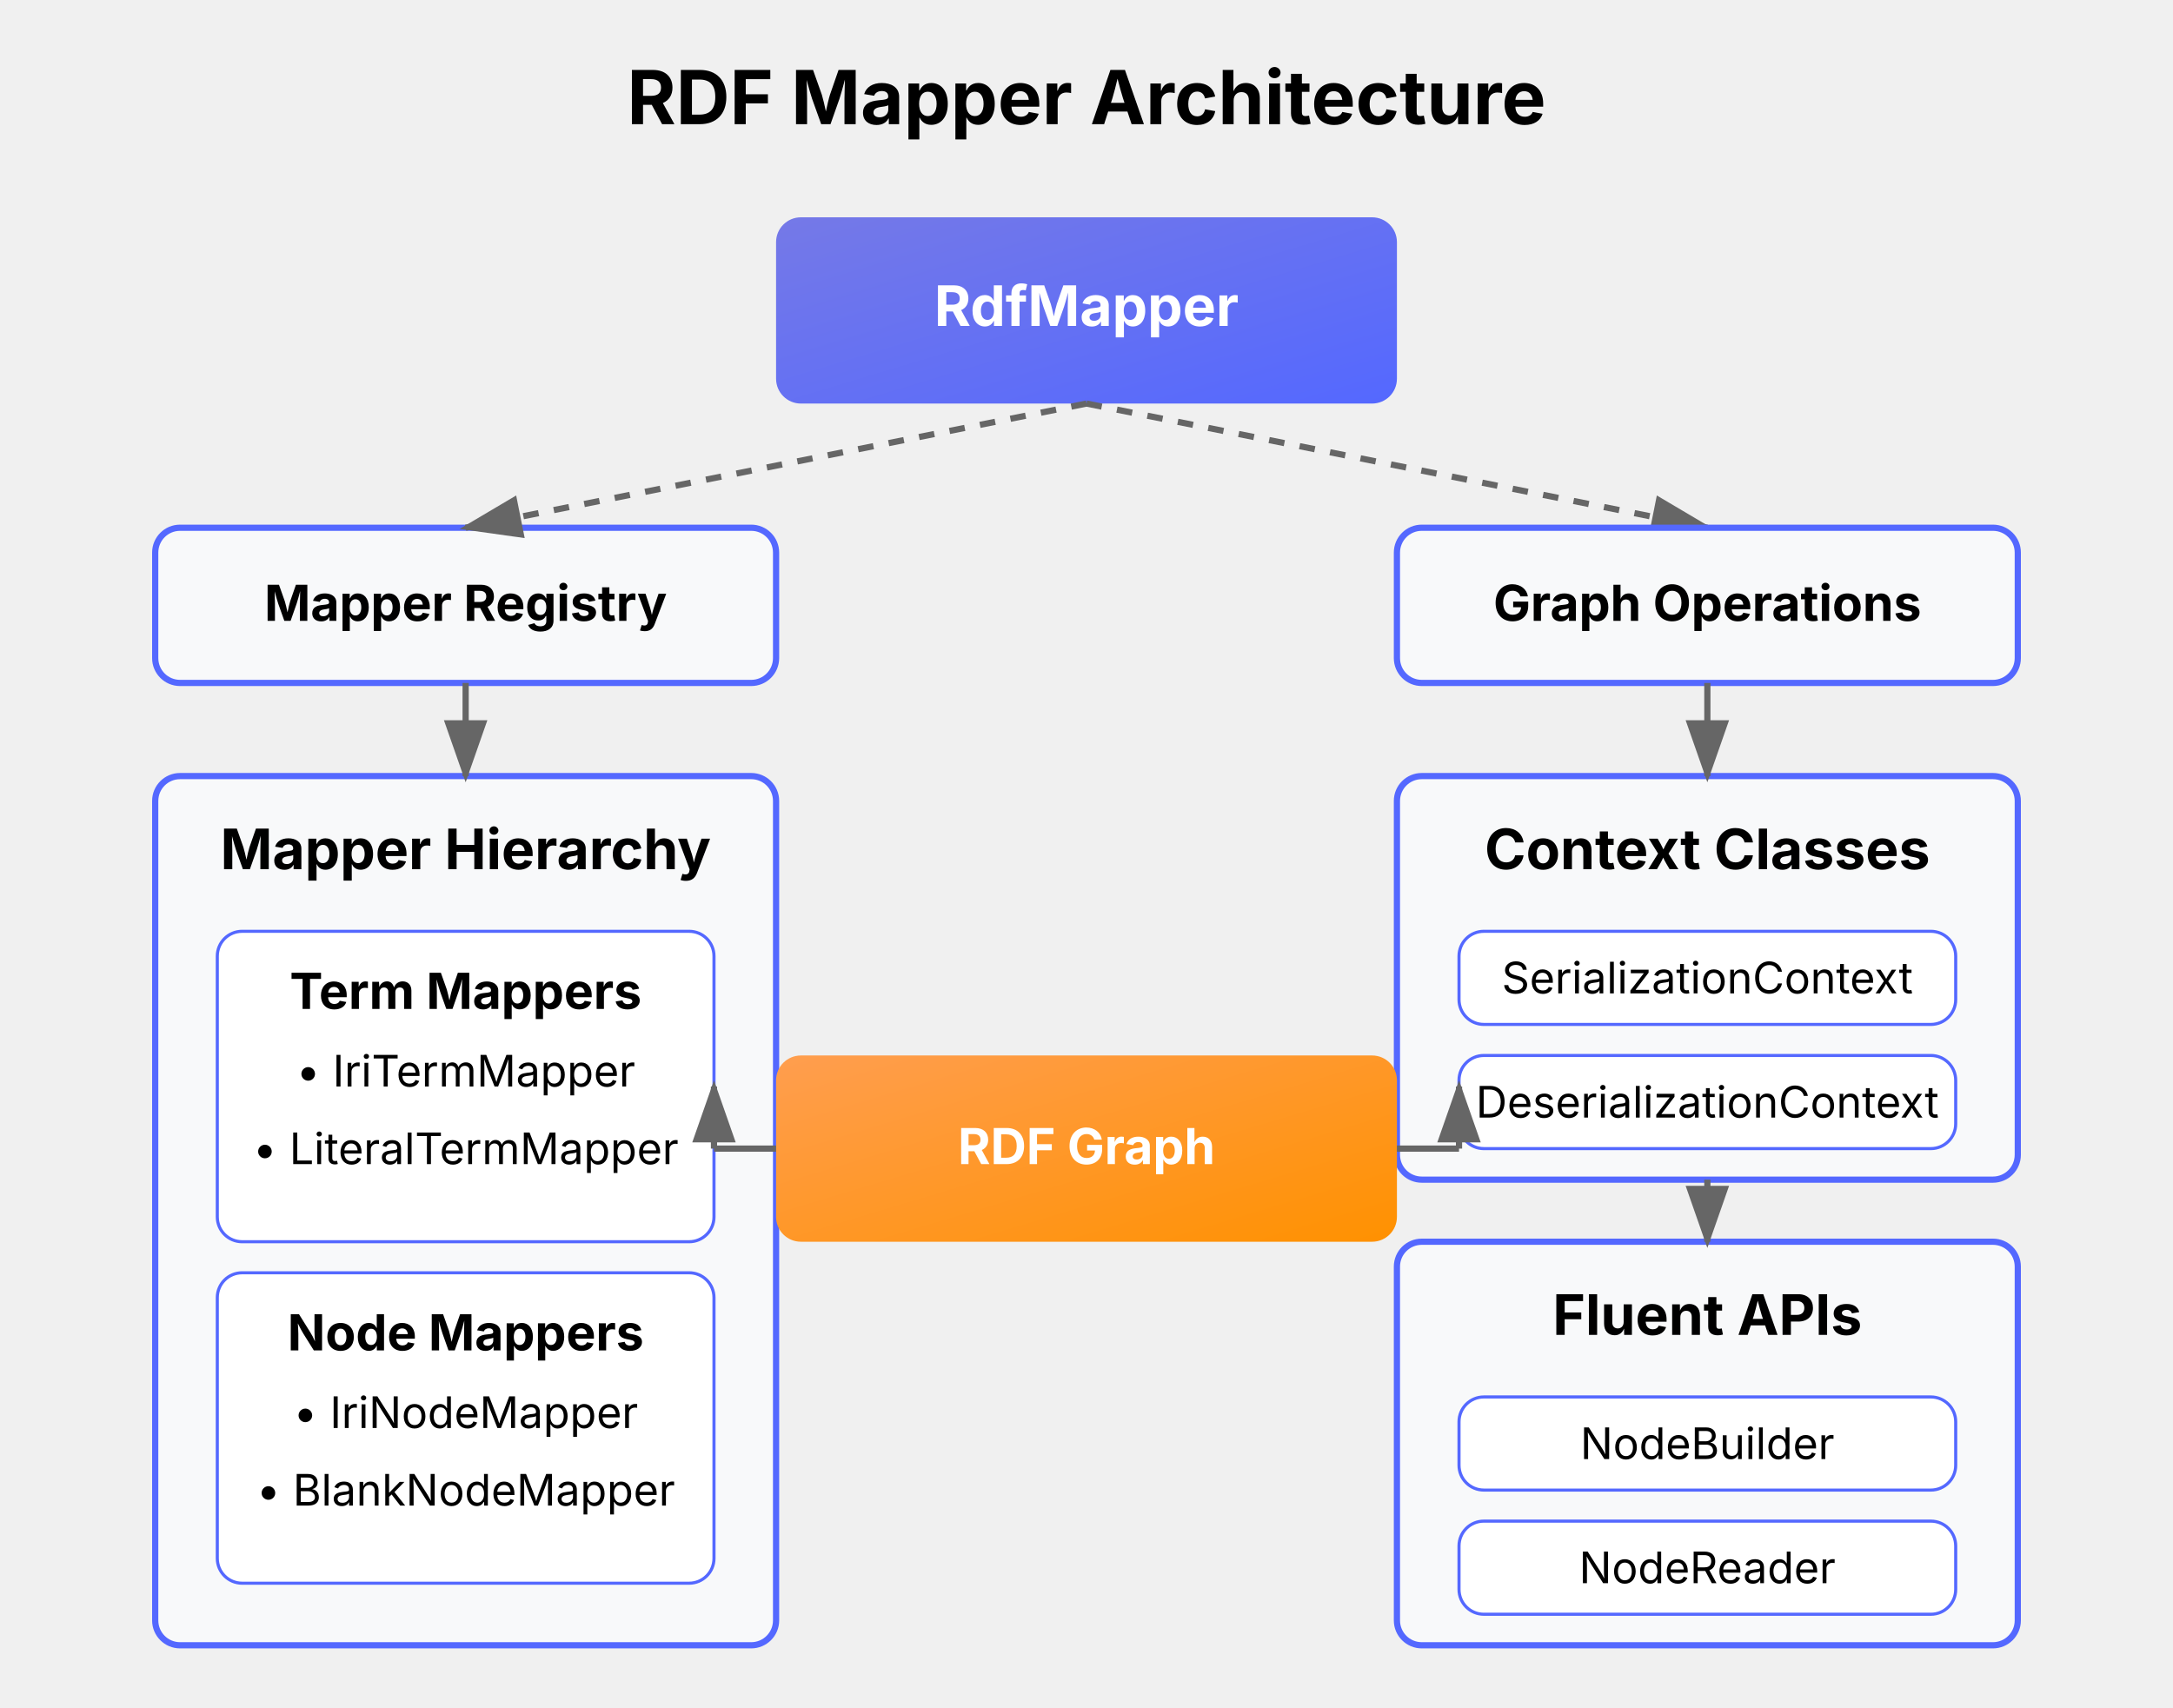
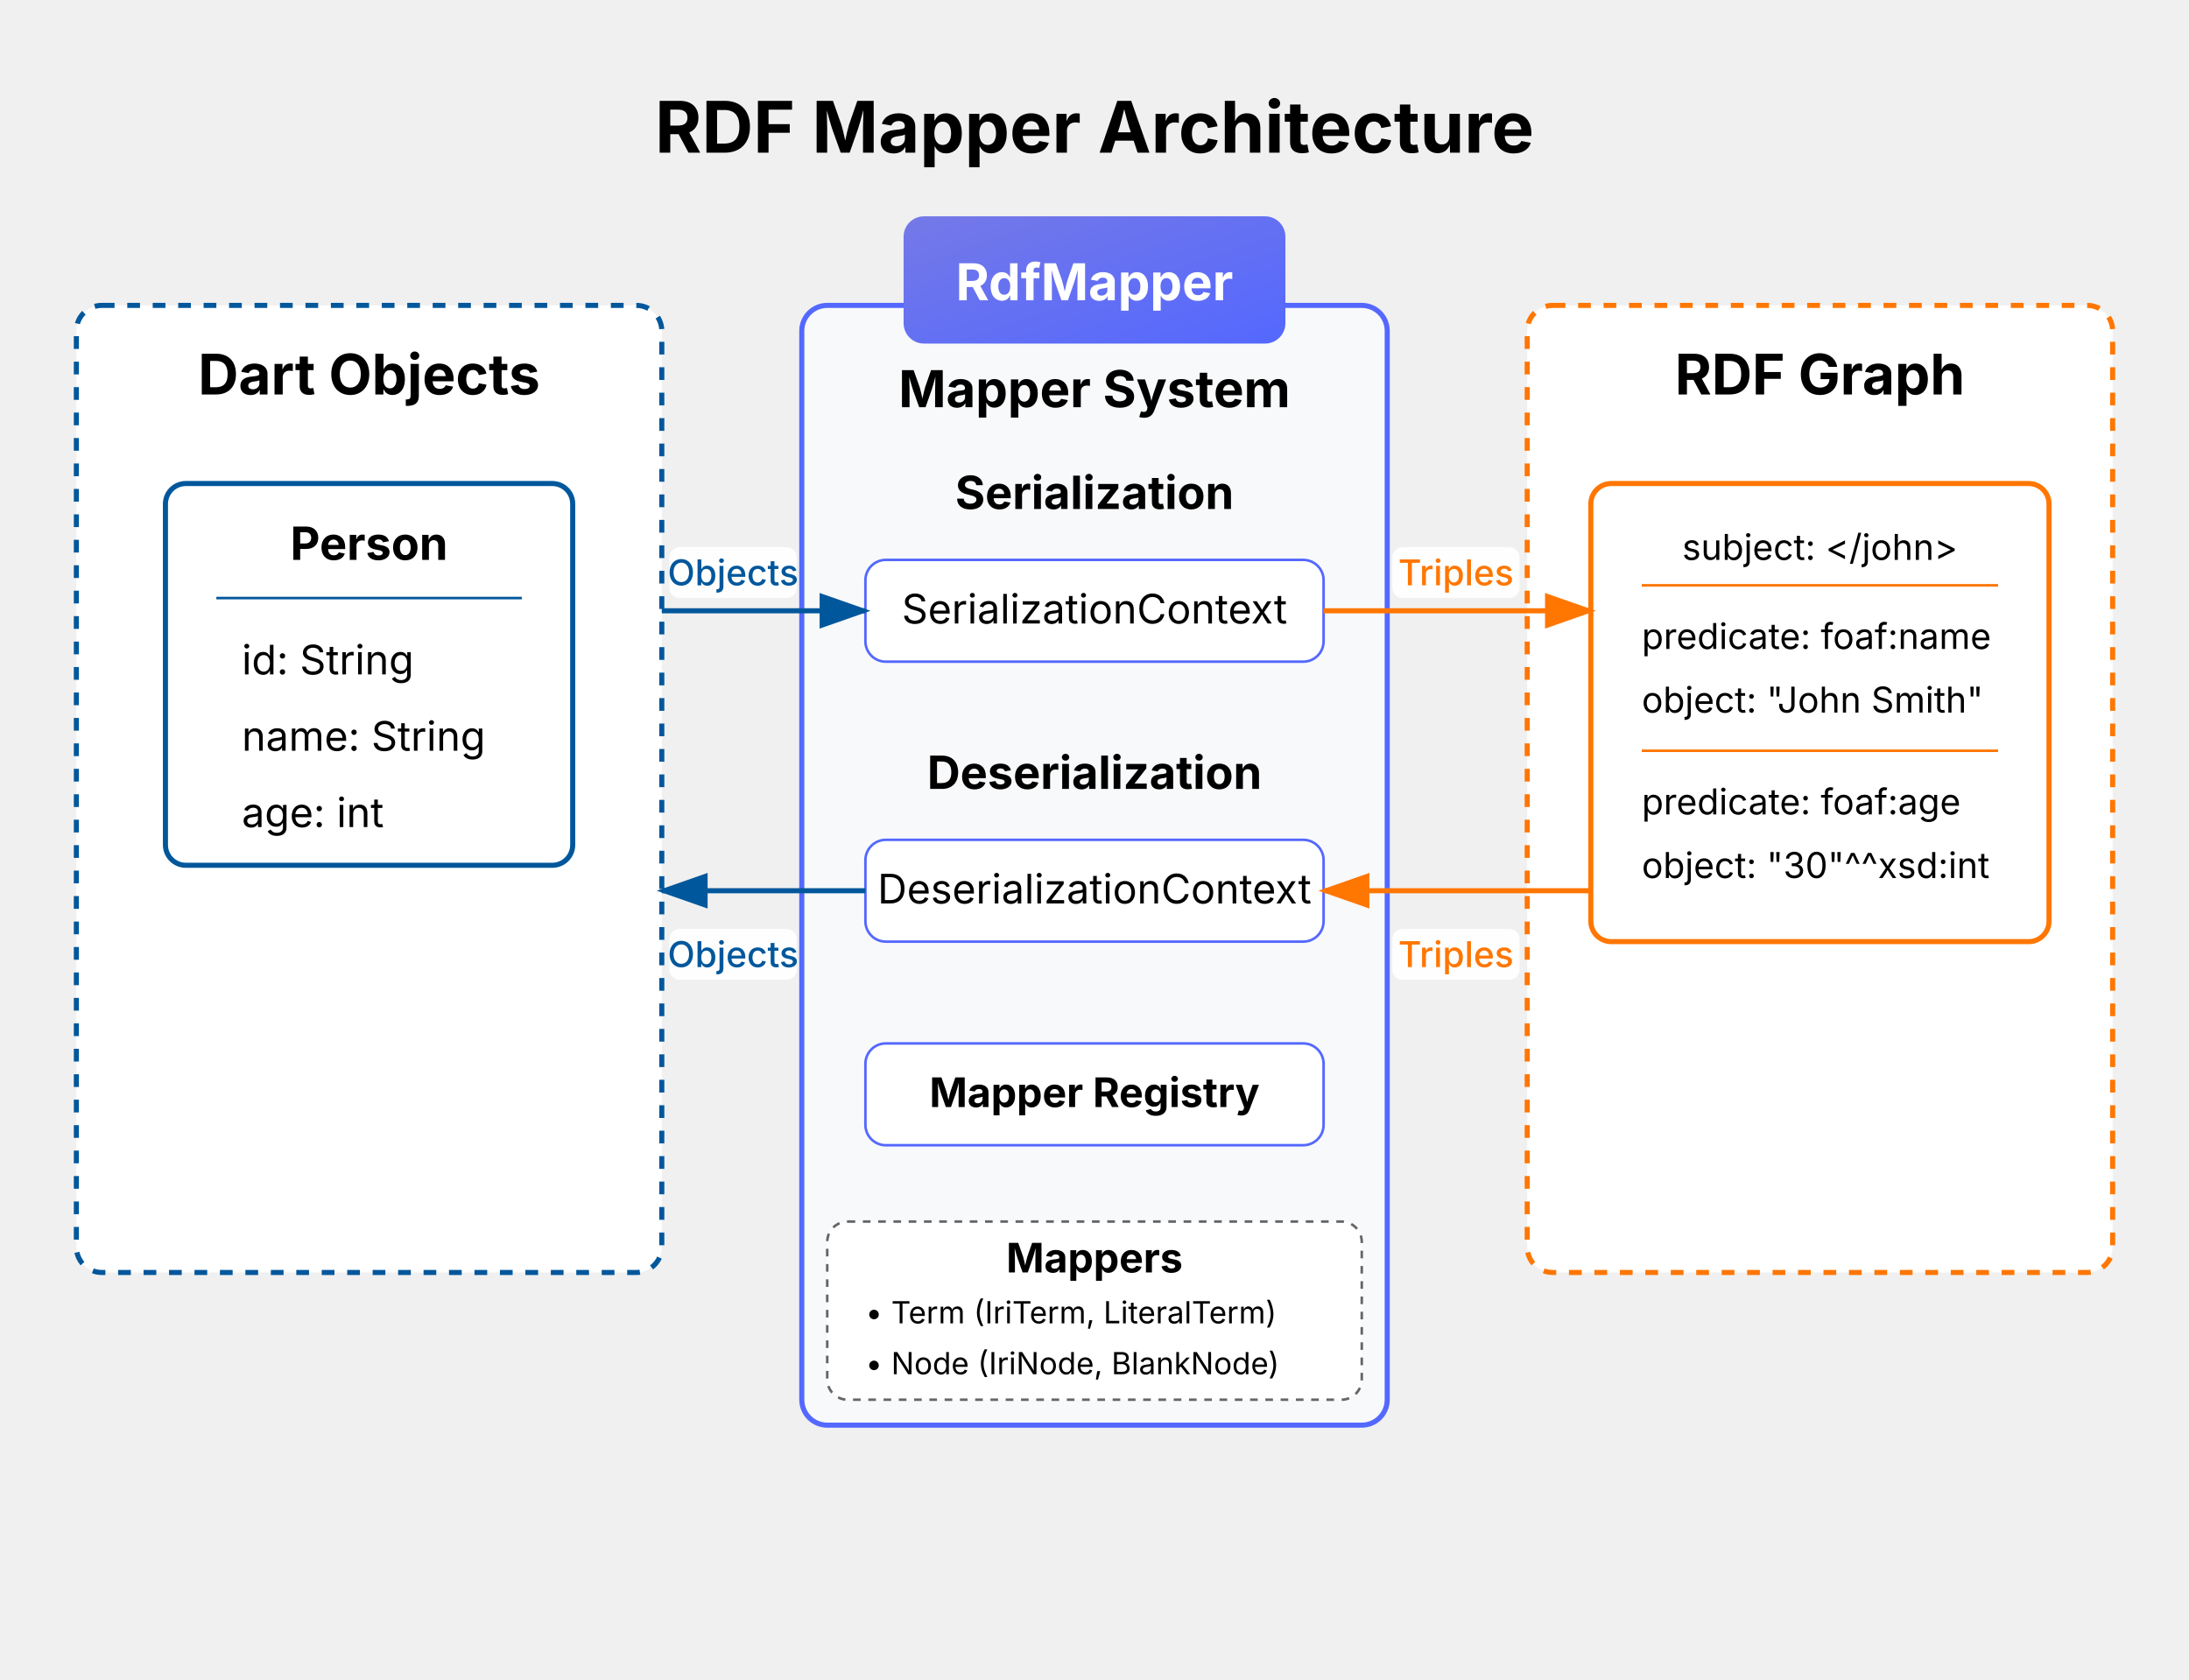
- <svg xmlns="http://www.w3.org/2000/svg" width="700" height="550" viewBox="0 0 700 550">
+ <svg xmlns="http://www.w3.org/2000/svg" width="860" height="660" viewBox="0 0 860 660">
  <defs>
-     <marker id="arrow" markerWidth="10" markerHeight="7" refX="9" refY="3.5" orient="auto">
-       <polygon points="0 0, 10 3.5, 0 7" fill="#666" />
+     <marker id="blueArrow" markerWidth="10" markerHeight="7" refX="9" refY="3.5" orient="auto">
+       <polygon points="0 0, 10 3.5, 0 7" fill="#01579B" />
+     </marker>
+     <marker id="orangeArrow" markerWidth="10" markerHeight="7" refX="9" refY="3.5" orient="auto">
+       <polygon points="0 0, 10 3.5, 0 7" fill="#ff7600" />
    </marker>
    <linearGradient id="primaryGradient" x1="0%" y1="0%" x2="100%" y2="100%">
      <stop offset="0%" stop-color="#7579E7" />
      <stop offset="100%" stop-color="#5468ff" />
    </linearGradient>
-     <linearGradient id="secondaryGradient" x1="0%" y1="0%" x2="100%" y2="100%">
-       <stop offset="0%" stop-color="#ff9e4f" />
-       <stop offset="100%" stop-color="#ff9100" />
-     </linearGradient>
  </defs>
-   <text x="350" y="40" text-anchor="middle" font-family="Inter, sans-serif" font-size="24" font-weight="bold">RDF Mapper Architecture</text>
-   <rect x="250" y="70" width="200" height="60" rx="8" fill="url(#primaryGradient)" />
-   <text x="350" y="105" text-anchor="middle" font-family="Inter, sans-serif" font-size="18" font-weight="bold" fill="white">RdfMapper</text>
-   <rect x="50" y="170" width="200" height="50" rx="8" fill="#f8f9fa" stroke="#5468ff" stroke-width="2" />
-   <text x="150" y="200" text-anchor="middle" font-family="Inter, sans-serif" font-size="16" font-weight="bold">Mapper Registry</text>
-   <line x1="350" y1="130" x2="150" y2="170" stroke="#666" stroke-width="2" stroke-dasharray="5,5" marker-end="url(#arrow)" />
-   <line x1="350" y1="130" x2="550" y2="170" stroke="#666" stroke-width="2" stroke-dasharray="5,5" marker-end="url(#arrow)" />
-   <rect x="50" y="250" width="200" height="280" rx="8" fill="#f8f9fa" stroke="#5468ff" stroke-width="2" />
-   <text x="150" y="280" text-anchor="middle" font-family="Inter, sans-serif" font-size="18" font-weight="bold">Mapper Hierarchy</text>
-   <rect x="70" y="300" width="160" height="100" rx="8" fill="#fff" stroke="#5468ff" stroke-width="1" />
-   <text x="150" y="325" text-anchor="middle" font-family="Inter, sans-serif" font-size="16" font-weight="bold">Term Mappers</text>
-   <text x="150" y="350" text-anchor="middle" font-family="Inter, sans-serif" font-size="14">•
- 		IriTermMapper</text>
-   <text x="150" y="375" text-anchor="middle" font-family="Inter, sans-serif" font-size="14">•
- 		LiteralTermMapper</text>
-   <rect x="70" y="410" width="160" height="100" rx="8" fill="#fff" stroke="#5468ff" stroke-width="1" />
-   <text x="150" y="435" text-anchor="middle" font-family="Inter, sans-serif" font-size="16" font-weight="bold">Node Mappers</text>
-   <text x="150" y="460" text-anchor="middle" font-family="Inter, sans-serif" font-size="14">•
- 		IriNodeMapper</text>
-   <text x="150" y="485" text-anchor="middle" font-family="Inter, sans-serif" font-size="14">•
- 		BlankNodeMapper</text>
-   <line x1="150" y1="220" x2="150" y2="250" stroke="#666" stroke-width="2" marker-end="url(#arrow)" />
-   <rect x="450" y="170" width="200" height="50" rx="8" fill="#f8f9fa" stroke="#5468ff" stroke-width="2" />
-   <text x="550" y="200" text-anchor="middle" font-family="Inter, sans-serif" font-size="16" font-weight="bold">Graph Operations</text>
-   <rect x="450" y="250" width="200" height="130" rx="8" fill="#f8f9fa" stroke="#5468ff" stroke-width="2" />
-   <text x="550" y="280" text-anchor="middle" font-family="Inter, sans-serif" font-size="18" font-weight="bold">Context Classes</text>
-   <rect x="470" y="300" width="160" height="30" rx="8" fill="#fff" stroke="#5468ff" stroke-width="1" />
-   <text x="550" y="320" text-anchor="middle" font-family="Inter, sans-serif" font-size="14">
- 		SerializationContext</text>
-   <rect x="470" y="340" width="160" height="30" rx="8" fill="#fff" stroke="#5468ff" stroke-width="1" />
-   <text x="550" y="360" text-anchor="middle" font-family="Inter, sans-serif" font-size="14">
- 		DeserializationContext</text>
-   <line x1="550" y1="220" x2="550" y2="250" stroke="#666" stroke-width="2" marker-end="url(#arrow)" />
-   <rect x="450" y="400" width="200" height="130" rx="8" fill="#f8f9fa" stroke="#5468ff" stroke-width="2" />
-   <text x="550" y="430" text-anchor="middle" font-family="Inter, sans-serif" font-size="18" font-weight="bold">Fluent APIs</text>
-   <rect x="470" y="450" width="160" height="30" rx="8" fill="#fff" stroke="#5468ff" stroke-width="1" />
-   <text x="550" y="470" text-anchor="middle" font-family="Inter, sans-serif" font-size="14">
- 		NodeBuilder</text>
-   <rect x="470" y="490" width="160" height="30" rx="8" fill="#fff" stroke="#5468ff" stroke-width="1" />
-   <text x="550" y="510" text-anchor="middle" font-family="Inter, sans-serif" font-size="14">
- 		NodeReader</text>
-   <line x1="550" y1="380" x2="550" y2="400" stroke="#666" stroke-width="2" marker-end="url(#arrow)" />
-   <rect x="250" y="340" width="200" height="60" rx="8" fill="url(#secondaryGradient)" />
-   <text x="350" y="375" text-anchor="middle" font-family="Inter, sans-serif" font-size="16" font-weight="bold" fill="white">RDF Graph</text>
-   <line x1="250" y1="370" x2="230" y2="370" stroke="#666" stroke-width="2" />
-   <line x1="230" y1="370" x2="230" y2="350" stroke="#666" stroke-width="2" marker-end="url(#arrow)" />
-   <line x1="450" y1="370" x2="470" y2="370" stroke="#666" stroke-width="2" />
-   <line x1="470" y1="370" x2="470" y2="350" stroke="#666" stroke-width="2" marker-end="url(#arrow)" />
+   <text x="430" y="60" text-anchor="middle" font-family="Inter, sans-serif" font-size="28" font-weight="bold">RDF Mapper Architecture</text>
+   <g>
+     <rect x="30" y="120" width="230" height="380" rx="10" fill="#ffffff" stroke="#01579B" stroke-width="2" stroke-dasharray="5,5" />
+     <text x="145" y="155" text-anchor="middle" font-family="Inter, sans-serif" font-size="22" font-weight="bold">Dart Objects</text>
+     <rect x="65" y="190" width="160" height="150" rx="8" fill="#ffffff" stroke="#01579B" stroke-width="2" />
+     <text x="145" y="220" text-anchor="middle" font-family="Inter, sans-serif" font-size="18" font-weight="bold">Person</text>
+     <line x1="85" y1="235" x2="205" y2="235" stroke="#01579B" stroke-width="1" />
+     <text x="95" y="265" text-anchor="start" font-family="Inter, sans-serif" font-size="16">id:
+ 			String</text>
+     <text x="95" y="295" text-anchor="start" font-family="Inter, sans-serif" font-size="16">name:
+ 			String</text>
+     <text x="95" y="325" text-anchor="start" font-family="Inter, sans-serif" font-size="16">age: int</text>
+     <rect x="600" y="120" width="230" height="380" rx="10" fill="#ffffff" stroke="#ff7600" stroke-width="2" stroke-dasharray="5,5" />
+     <text x="715" y="155" text-anchor="middle" font-family="Inter, sans-serif" font-size="22" font-weight="bold">RDF Graph</text>
+     <rect x="625" y="190" width="180" height="180" rx="8" fill="#ffffff" stroke="#ff7600" stroke-width="2" />
+     <text x="715" y="220" text-anchor="middle" font-family="Inter, sans-serif" font-size="14">subject:
+ 			&lt;/john&gt;</text>
+     <line x1="645" y1="230" x2="785" y2="230" stroke="#ff7600" stroke-width="1" />
+     <text x="645" y="255" text-anchor="start" font-family="Inter, sans-serif" font-size="14">predicate:
+ 			foaf:name</text>
+     <text x="645" y="280" text-anchor="start" font-family="Inter, sans-serif" font-size="14">object:
+ 			"John Smith"</text>
+     <line x1="645" y1="295" x2="785" y2="295" stroke="#ff7600" stroke-width="1" />
+     <text x="645" y="320" text-anchor="start" font-family="Inter, sans-serif" font-size="14">predicate:
+ 			foaf:age</text>
+     <text x="645" y="345" text-anchor="start" font-family="Inter, sans-serif" font-size="14">object:
+ 			"30"^^xsd:int</text>
+     <rect x="315" y="120" width="230" height="440" rx="10" fill="#f8f9fa" stroke="#5468ff" stroke-width="2" />
+     <rect x="355" y="85" width="150" height="50" rx="8" fill="url(#primaryGradient)" />
+     <text x="430" y="118" text-anchor="middle" font-family="Inter, sans-serif" font-size="20" font-weight="bold" fill="white">RdfMapper</text>
+     <text x="430" y="160" text-anchor="middle" font-family="Inter, sans-serif" font-size="20" font-weight="bold">Mapper System</text>
+     <text x="430" y="200" text-anchor="middle" font-family="Inter, sans-serif" font-size="18" font-weight="bold">Serialization</text>
+     <rect x="340" y="220" width="180" height="40" rx="8" fill="#ffffff" stroke="#5468ff" stroke-width="1" />
+     <text x="430" y="245" text-anchor="middle" font-family="Inter, sans-serif" font-size="16">
+ 			SerializationContext</text>
+     <text x="430" y="310" text-anchor="middle" font-family="Inter, sans-serif" font-size="18" font-weight="bold">Deserialization</text>
+     <rect x="340" y="330" width="180" height="40" rx="8" fill="#ffffff" stroke="#5468ff" stroke-width="1" />
+     <text x="430" y="355" text-anchor="middle" font-family="Inter, sans-serif" font-size="16">
+ 			DeserializationContext</text>
+     <rect x="340" y="410" width="180" height="40" rx="8" fill="#ffffff" stroke="#5468ff" stroke-width="1" />
+     <text x="430" y="435" text-anchor="middle" font-family="Inter, sans-serif" font-size="16" font-weight="bold">Mapper Registry</text>
+     <rect x="325" y="480" width="210" height="70" rx="8" fill="#ffffff" stroke="#666666" stroke-width="1" stroke-dasharray="3,3" />
+     <text x="430" y="500" text-anchor="middle" font-family="Inter, sans-serif" font-size="16" font-weight="bold">Mappers</text>
+     <text x="340" y="520" text-anchor="start" font-family="Inter, sans-serif" font-size="12">• Term
+ 			(IriTerm, LiteralTerm)</text>
+     <text x="340" y="540" text-anchor="start" font-family="Inter, sans-serif" font-size="12">• Node
+ 			(IriNode, BlankNode)</text>
+     <path d="M 260 240 L 340 240" stroke="#01579B" stroke-width="2" fill="none" marker-end="url(#blueArrow)" />
+     <rect x="263" y="215" width="50" height="20" fill="white" fill-opacity="0.9" rx="4" />
+     <text x="288" y="230" text-anchor="middle" font-family="Inter, sans-serif" font-size="14" fill="#01579B" font-weight="500">Objects</text>
+     <path d="M 520 240 L 625 240" stroke="#ff7600" stroke-width="2" fill="none" marker-end="url(#orangeArrow)" />
+     <rect x="547" y="215" width="50" height="20" fill="white" fill-opacity="0.9" rx="4" />
+     <text x="572" y="230" text-anchor="middle" font-family="Inter, sans-serif" font-size="14" fill="#ff7600" font-weight="500">Triples</text>
+     <path d="M 625 350 L 520 350" stroke="#ff7600" stroke-width="2" fill="none" marker-end="url(#orangeArrow)" />
+     <rect x="547" y="365" width="50" height="20" fill="white" fill-opacity="0.9" rx="4" />
+     <text x="572" y="380" text-anchor="middle" font-family="Inter, sans-serif" font-size="14" fill="#ff7600" font-weight="500">Triples</text>
+     <path d="M 340 350 L 260 350" stroke="#01579B" stroke-width="2" fill="none" marker-end="url(#blueArrow)" />
+     <rect x="263" y="365" width="50" height="20" fill="white" fill-opacity="0.9" rx="4" />
+     <text x="288" y="380" text-anchor="middle" font-family="Inter, sans-serif" font-size="14" fill="#01579B" font-weight="500">Objects</text>
+   </g>
</svg>
